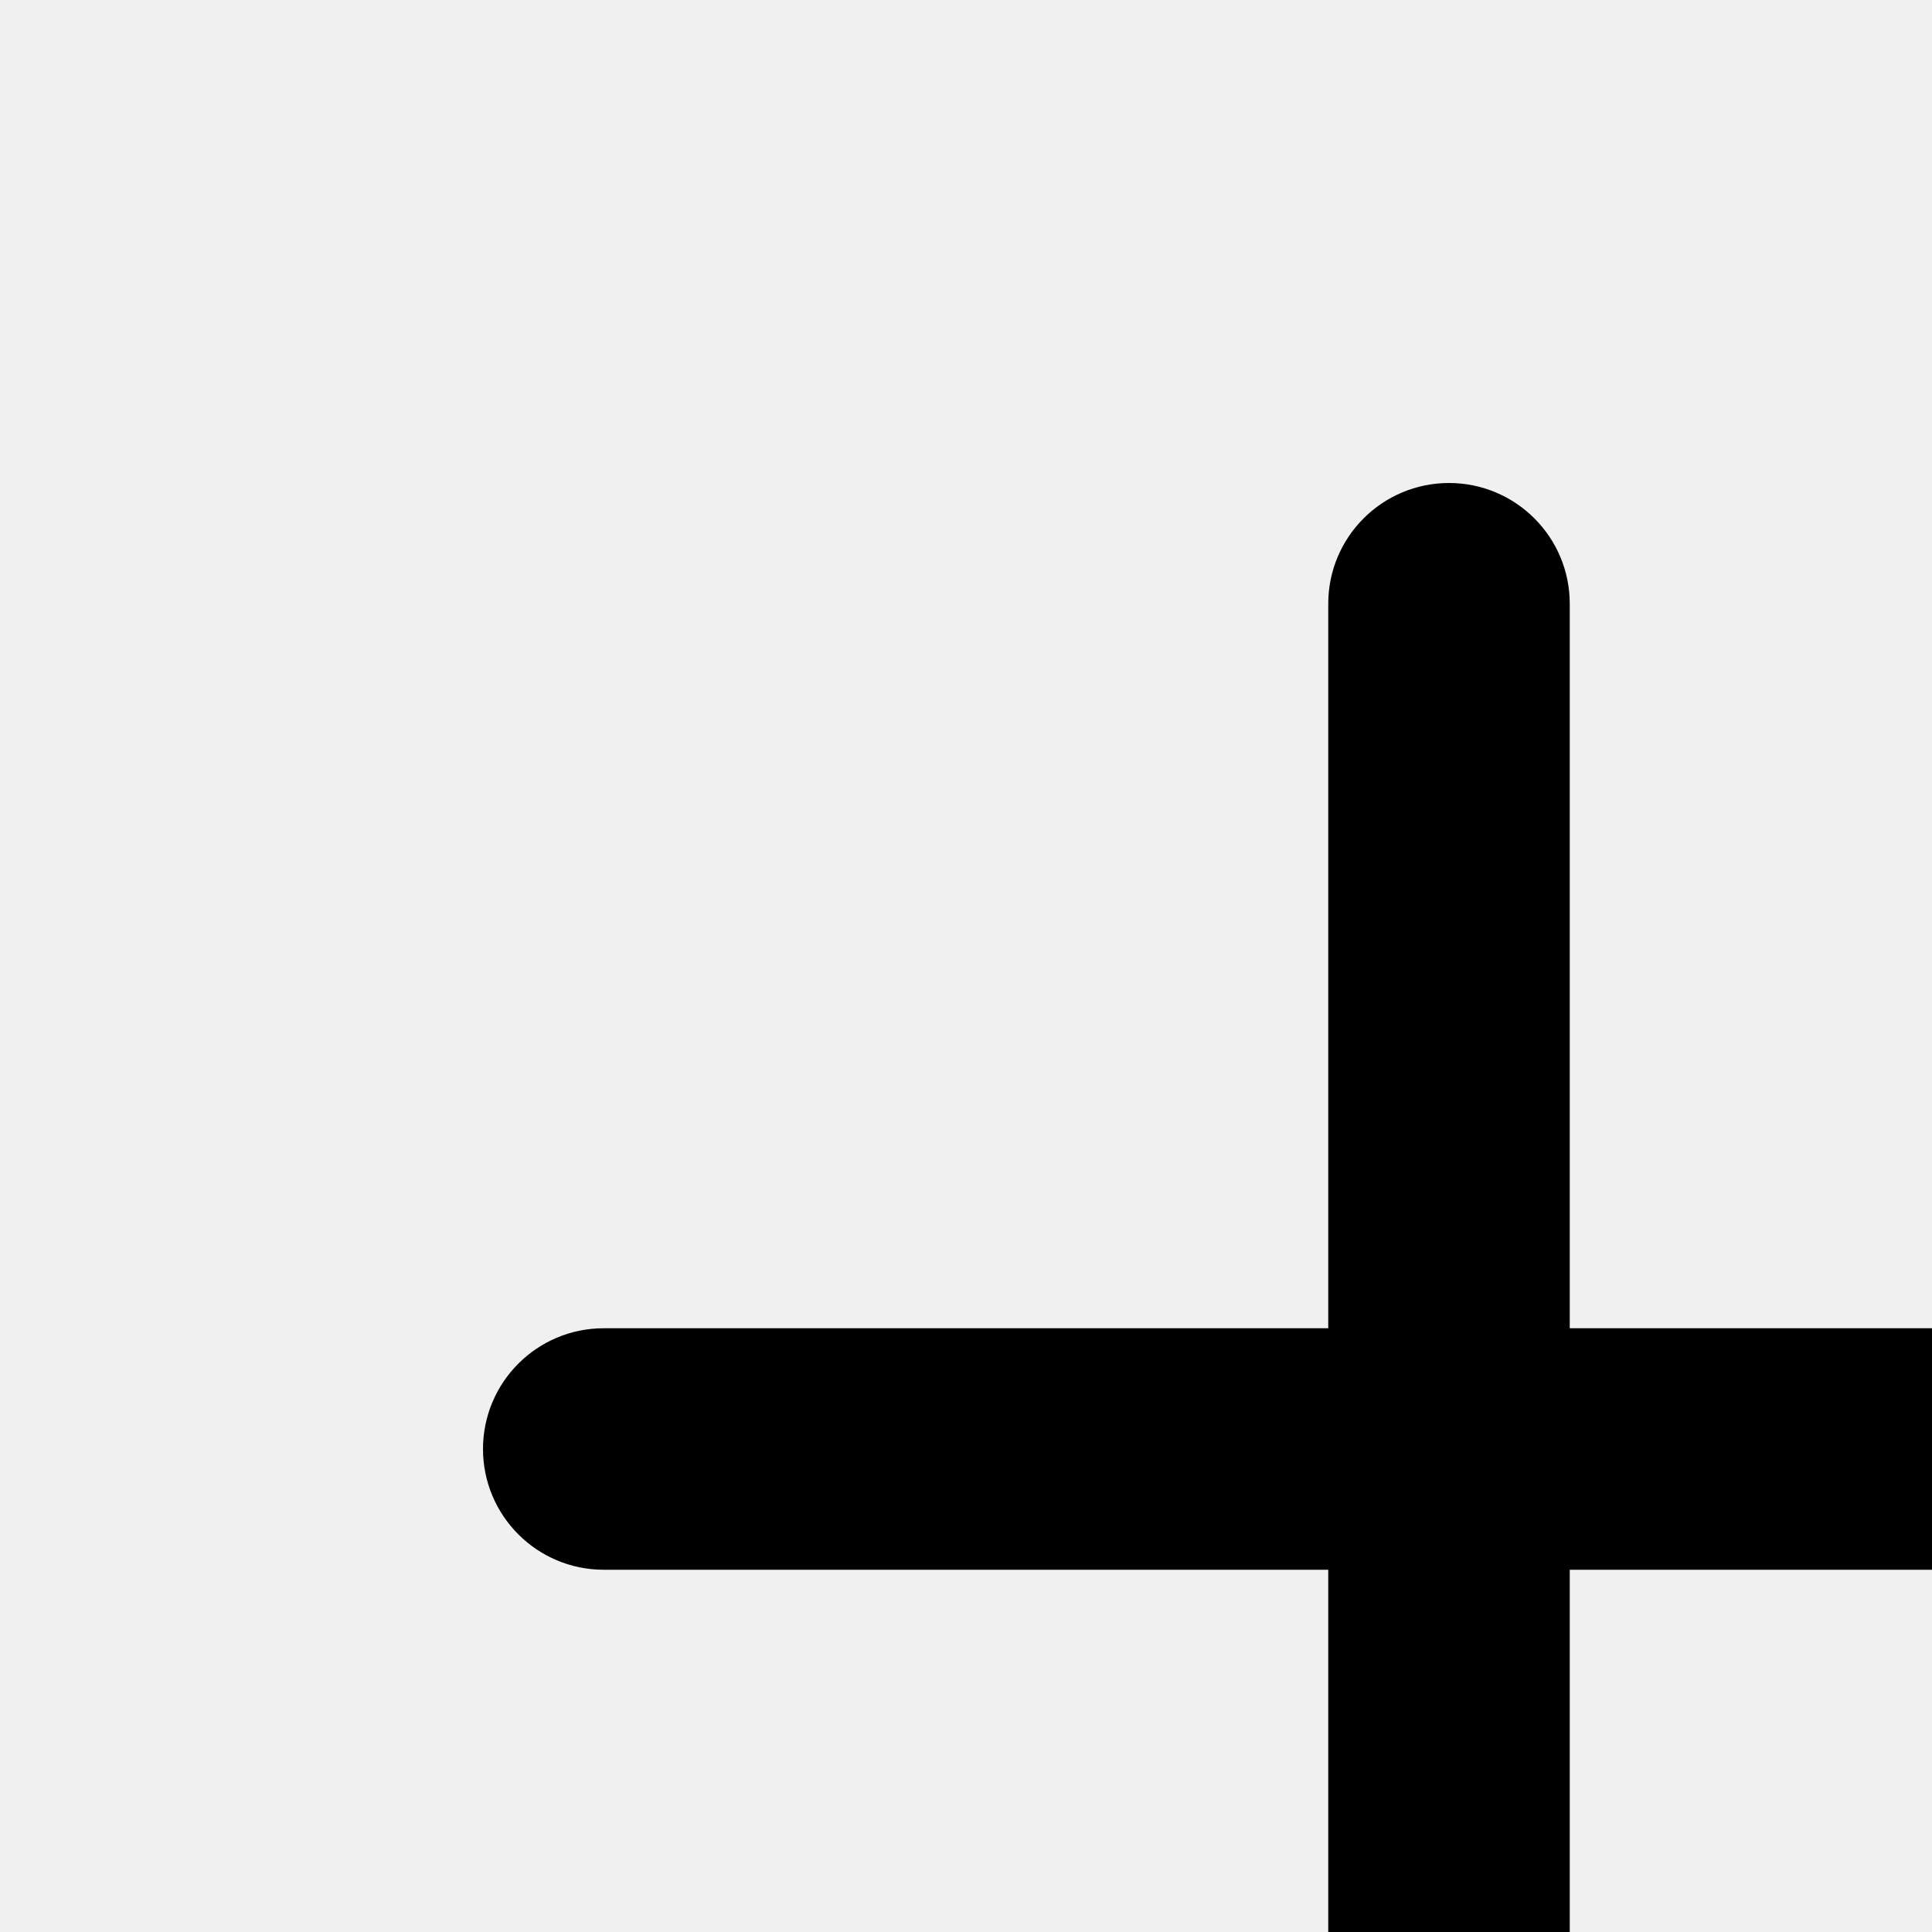
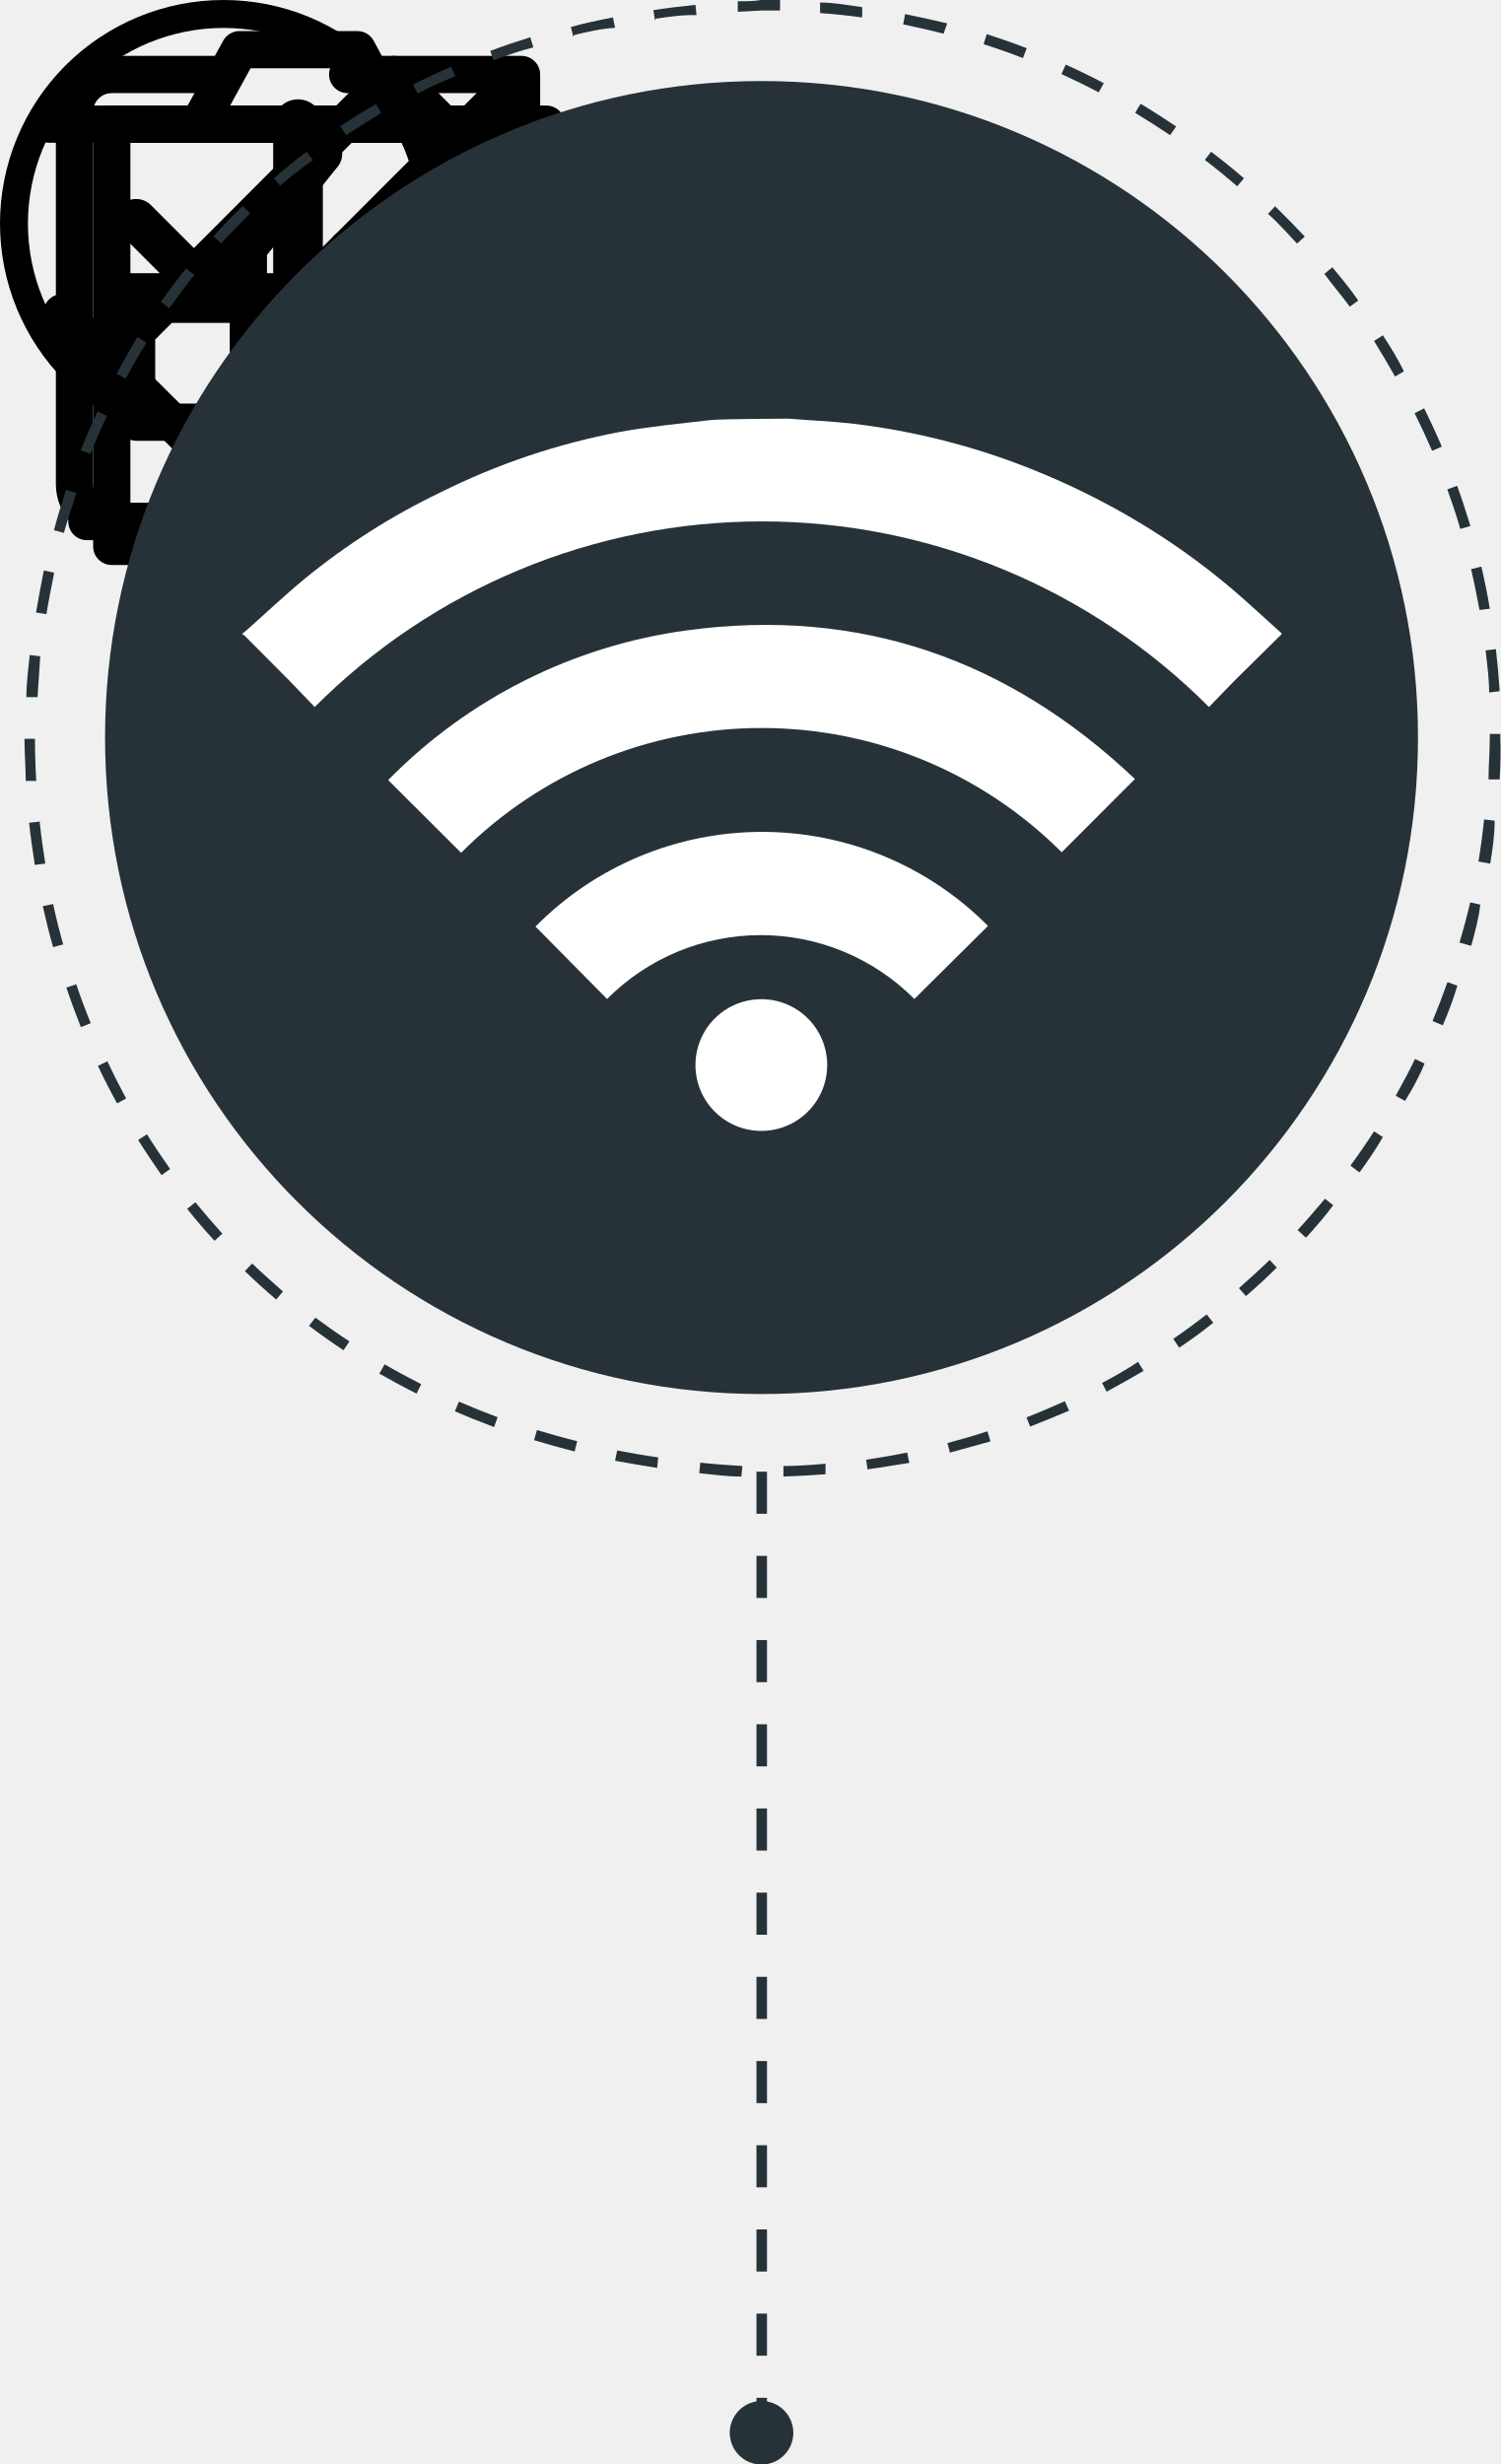
<svg xmlns="http://www.w3.org/2000/svg" class="icon">
  <g id="icon-plus" stroke="none" stroke-width="1" fill="none" fill-rule="evenodd">
    <rect fill="currentColor" x="4" y="11" width="16" height="2" rx="1" />
    <rect fill="currentColor" transform="translate(12, 12) rotate(-270) translate(-12, -12) " x="4" y="11" width="16" height="2" rx="1" />
  </g>
+   <g id="icon-open-in-tab" fill="none">
+     <path d="M13.25 3C13.25 2.586 13.586 2.25 14 2.25H21C21.414 2.25 21.75 2.586 21.75 3V10C21.75 10.414 21.414 10.75 21 10.75C20.586 10.75 20.25 10.414 20.25 10V3.75H14C13.586 3.75 13.25 3.414 13.25 3Z" fill="currentColor" />
+     <path d="M4.5 3.75C4.086 3.75 3.75 4.086 3.75 4.5V19.5C3.75 19.914 4.086 20.25 4.5 20.25H19.5C19.914 20.25 20.25 19.914 20.25 19.5V14.737C20.25 14.323 20.586 13.987 21 13.987C21.414 13.987 21.75 14.323 21.75 14.737V19.5C21.75 20.743 20.743 21.75 19.5 21.75H4.5C3.257 21.75 2.25 20.743 2.25 19.5V4.5C2.25 3.257 3.257 2.25 4.5 2.25H9C9.414 2.25 9.75 2.586 9.75 3C9.75 3.414 9.414 3.75 9 3.75H4.5Z" fill="currentColor" />
+     <path d="M21.08 2.92C21.373 3.213 21.373 3.687 21.08 3.98L13.43 11.63C13.137 11.923 12.663 11.923 12.37 11.63C12.077 11.337 12.077 10.863 12.37 10.57L20.02 2.92C20.313 2.627 20.787 2.627 21.08 2.92Z" fill="currentColor" />
+   </g>
+   <g id="icon-checkmark" fill="none">
+     <path fill-rule="evenodd" clip-rule="evenodd" d="M22.032 4.971C22.324 5.265 22.323 5.739 22.029 6.032L8.967 19.032C8.674 19.323 8.201 19.323 7.908 19.032L1.971 13.123C1.677 12.83 1.676 12.355 1.968 12.062C2.261 11.768 2.735 11.767 3.029 12.059L8.438 17.442L20.971 4.968C21.265 4.676 21.739 4.677 22.032 4.971Z" fill="currentColor" />
+   </g>
+   <g id="icon-checkmark-circle" fill="none">
+     <path d="M9 16.875C6.911 16.875 4.908 16.045 3.432 14.569C1.955 13.092 1.125 11.089 1.125 9C1.125 6.911 1.955 4.908 3.432 3.432C4.908 1.955 6.911 1.125 9 1.125C11.089 1.125 13.092 1.955 14.569 3.432C16.045 4.908 16.875 6.911 16.875 9C16.875 11.089 16.045 13.092 14.569 14.569C13.092 16.045 11.089 16.875 9 16.875ZM9 18C11.387 18 13.676 17.052 15.364 15.364C17.052 13.676 18 11.387 18 9C18 6.613 17.052 4.324 15.364 2.636C13.676 0.948 11.387 0 9 0C6.613 0 4.324 0.948 2.636 2.636C0.948 4.324 0 6.613 0 9C0 11.387 0.948 13.676 2.636 15.364C4.324 17.052 6.613 18 9 18Z" fill="currentColor" />
+     <path d="M12.341 5.591C12.333 5.599 12.326 5.607 12.319 5.616L8.412 10.594L6.057 8.238C5.897 8.089 5.686 8.008 5.467 8.012C5.248 8.016 5.04 8.104 4.885 8.259C4.731 8.414 4.642 8.622 4.638 8.841C4.634 9.059 4.715 9.271 4.865 9.431L7.841 12.409C7.921 12.489 8.017 12.552 8.122 12.594C8.227 12.636 8.34 12.657 8.453 12.655C8.566 12.653 8.678 12.628 8.781 12.582C8.885 12.536 8.978 12.469 9.055 12.386L13.546 6.772C13.699 6.612 13.783 6.398 13.779 6.176C13.775 5.954 13.684 5.743 13.526 5.588C13.368 5.433 13.155 5.346 12.933 5.347C12.711 5.347 12.499 5.435 12.341 5.591Z" fill="currentColor" />
+   </g>
+   <g id="icon-edit" fill="none">
+     <path d="M2.75 21C2.75 20.586 3.086 20.25 3.5 20.25H21.5C21.914 20.25 22.25 20.586 22.25 21C22.25 21.414 21.914 21.75 21.5 21.75H3.5C3.086 21.75 2.75 21.414 2.75 21Z" fill="currentColor" />
+     <path d="M15.847 2.25C16.046 2.25 16.237 2.329 16.378 2.47L20.03 6.124C20.323 6.417 20.323 6.891 20.03 7.184L9.689 17.53C9.548 17.671 9.358 17.75 9.159 17.75H5.5C5.086 17.75 4.75 17.414 4.75 17V13.36C4.75 13.161 4.829 12.971 4.969 12.83L15.317 2.47C15.457 2.329 15.648 2.25 15.847 2.25ZM15.848 4.061L6.25 13.67V16.25H8.848L18.44 6.654L15.848 4.061Z" fill="currentColor" />
+   </g>
+   <g id="icon-trash" fill="none">
+     <path d="M3.75 5C3.75 4.586 4.086 4.25 4.5 4.25H19.5C19.914 4.25 20.25 4.586 20.25 5V22C20.25 22.414 19.914 22.75 19.5 22.75H4.5C4.086 22.75 3.75 22.414 3.75 22V5ZM5.25 5.75V21.25H18.75V5.75H5.25Z" fill="currentColor" />
+     <path d="M10 9.25C10.414 9.25 10.75 9.586 10.75 10V16.5C10.75 16.914 10.414 17.25 10 17.25C9.586 17.25 9.25 16.914 9.25 16.5V10C9.25 9.586 9.586 9.25 10 9.25Z" fill="currentColor" />
+     <path d="M14 9.25C14.414 9.25 14.75 9.586 14.75 10V16.5C14.75 16.914 14.414 17.25 14 17.25C13.586 17.25 13.25 16.914 13.25 16.5V10C13.25 9.586 13.586 9.25 14 9.25Z" fill="currentColor" />
+     <path d="M1.25 5C1.25 4.586 1.586 4.25 2 4.25H22C22.414 4.25 22.75 4.586 22.75 5C22.75 5.414 22.414 5.75 22 5.75H2C1.586 5.75 1.25 5.414 1.25 5Z" fill="currentColor" />
+     <path d="M8.987 1.639C9.118 1.399 9.371 1.25 9.645 1.25H14.389C14.665 1.25 14.919 1.402 15.049 1.645L16.661 4.645C16.786 4.878 16.779 5.158 16.644 5.385C16.508 5.611 16.264 5.75 16 5.75H8C7.735 5.75 7.49 5.61 7.355 5.382C7.22 5.154 7.215 4.872 7.342 4.639L8.987 1.639ZM10.089 2.75L9.266 4.25H14.746L13.94 2.75H10.089Z" fill="currentColor" />
+   </g>
+   <g id="icon-internet-not-available" fill="none">
+     <path d="M30.663 56.13C45.262 56.13 57.097 44.295 57.097 29.696C57.097 15.098 45.262 3.263 30.663 3.263C16.065 3.263 4.23 15.098 4.23 29.696C4.23 44.295 16.065 56.13 30.663 56.13Z" fill="#263238" />
+     <path d="M51.588 25.552L49.715 27.4L48.681 28.468C46.32 26.099 43.514 24.219 40.424 22.937C37.334 21.654 34.022 20.994 30.677 20.994C27.331 20.994 24.019 21.654 20.929 22.937C17.84 24.219 15.034 26.099 12.672 28.468L11.663 27.417L9.816 25.561H9.765V25.51L9.9 25.4C10.688 24.705 11.451 23.976 12.265 23.307C13.939 21.935 15.772 20.769 17.723 19.832C20.011 18.688 22.447 17.867 24.96 17.391C26.164 17.171 27.376 17.061 28.579 16.916C28.994 16.866 31.664 16.857 31.749 16.857C32.596 16.925 33.393 16.959 34.215 17.044C36.485 17.303 38.716 17.835 40.859 18.628C42.412 19.204 43.914 19.907 45.351 20.73C46.87 21.599 48.305 22.606 49.639 23.739C50.309 24.315 50.953 24.917 51.614 25.51L51.588 25.552Z" fill="white" />
+     <path d="M18.571 34.341L15.63 31.409C18.854 28.124 23.078 26.005 27.639 25.383C34.622 24.434 40.623 26.553 45.699 31.366L42.75 34.316C39.545 31.112 35.2 29.312 30.669 29.312C26.137 29.312 21.792 31.112 18.588 34.316L18.571 34.341Z" fill="white" />
+     <path d="M39.783 37.282L36.817 40.223C36.006 39.408 35.042 38.761 33.98 38.32C32.918 37.879 31.78 37.652 30.63 37.652C29.48 37.652 28.342 37.879 27.28 38.32C26.219 38.761 25.255 39.408 24.444 40.223L21.562 37.307C22.753 36.102 24.17 35.144 25.733 34.49C27.296 33.836 28.973 33.498 30.667 33.495C32.362 33.493 34.039 33.826 35.604 34.476C37.169 35.126 38.589 36.08 39.783 37.282Z" fill="white" />
+     <path d="M33.308 42.883C33.308 43.408 33.152 43.921 32.861 44.357C32.569 44.793 32.155 45.133 31.67 45.334C31.186 45.535 30.652 45.587 30.138 45.485C29.623 45.383 29.15 45.13 28.779 44.759C28.408 44.388 28.156 43.915 28.053 43.401C27.951 42.886 28.004 42.353 28.204 41.868C28.405 41.383 28.745 40.969 29.181 40.678C29.618 40.386 30.131 40.231 30.655 40.231C31.359 40.231 32.033 40.51 32.531 41.008C33.028 41.505 33.308 42.18 33.308 42.883Z" fill="white" />
+     <path d="M31.546 59.452V59.028C32.105 59.028 32.673 58.986 33.241 58.935V59.358C32.682 59.401 32.114 59.435 31.546 59.452ZM29.851 59.452C29.283 59.452 28.715 59.375 28.156 59.316L28.198 58.892C28.749 58.952 29.309 58.994 29.893 59.028L29.851 59.452ZM34.936 59.189L34.877 58.774C35.428 58.689 35.987 58.596 36.529 58.486L36.614 58.901C36.055 58.986 35.487 59.087 34.927 59.163L34.936 59.189ZM26.461 59.104C25.902 59.019 25.342 58.918 24.766 58.816L24.851 58.401C25.393 58.502 25.944 58.604 26.503 58.68L26.461 59.104ZM38.258 58.511L38.148 58.104C38.69 57.96 39.224 57.807 39.758 57.63L39.885 58.036C39.36 58.18 38.8 58.341 38.258 58.486V58.511ZM23.139 58.443C22.579 58.299 22.029 58.147 21.503 57.986L21.622 57.579C22.147 57.74 22.69 57.892 23.241 58.028L23.139 58.443ZM41.487 57.46L41.334 57.07C41.852 56.867 42.368 56.646 42.877 56.418L43.046 56.799C42.538 57.019 42.013 57.231 41.487 57.435V57.46ZM19.893 57.46C19.359 57.257 18.825 57.045 18.317 56.824L18.478 56.435C18.986 56.655 19.512 56.867 20.037 57.062L19.893 57.46ZM16.774 56.112C16.266 55.858 15.766 55.587 15.274 55.307L15.486 54.934C15.969 55.214 16.461 55.477 16.961 55.731L16.774 56.112ZM44.572 56.062L44.377 55.68C44.869 55.426 45.36 55.146 45.826 54.833L46.047 55.197C45.572 55.477 45.072 55.757 44.572 56.028V56.062ZM13.833 54.367C13.359 54.053 12.893 53.723 12.443 53.384L12.698 53.053C13.147 53.384 13.604 53.706 14.071 54.011L13.833 54.367ZM47.479 54.257L47.242 53.909C47.699 53.596 48.148 53.265 48.589 52.926L48.852 53.257C48.403 53.629 47.945 53.951 47.479 54.265V54.257ZM11.121 52.324C10.689 51.96 10.274 51.578 9.859 51.18L10.155 50.875C10.554 51.265 11.003 51.646 11.393 52.002L11.121 52.324ZM50.165 52.18L49.886 51.867C50.309 51.494 50.733 51.112 51.123 50.731L51.411 51.036C51.016 51.431 50.6 51.816 50.165 52.189V52.18ZM8.638 49.96C8.257 49.544 7.884 49.112 7.536 48.672L7.867 48.409C8.214 48.833 8.579 49.256 8.952 49.672L8.638 49.96ZM52.564 49.816L52.25 49.528C52.632 49.112 53.005 48.68 53.352 48.265L53.682 48.528C53.36 48.968 52.987 49.392 52.598 49.824L52.564 49.816ZM6.503 47.316C6.18 46.849 5.858 46.375 5.562 45.9L5.918 45.671C6.214 46.146 6.528 46.612 6.85 47.07L6.503 47.316ZM54.716 47.188L54.377 46.934C54.7 46.493 55.022 46.027 55.327 45.553L55.683 45.782C55.403 46.273 55.081 46.739 54.75 47.197L54.716 47.188ZM4.714 44.426C4.443 43.934 4.18 43.426 3.943 42.917L4.324 42.731C4.562 43.239 4.816 43.739 5.079 44.231L4.714 44.426ZM56.564 44.324L56.2 44.12C56.471 43.629 56.742 43.129 56.979 42.637L57.361 42.824C57.157 43.332 56.877 43.841 56.589 44.307L56.564 44.324ZM3.257 41.358C3.053 40.841 2.85 40.298 2.672 39.764L3.07 39.629C3.248 40.154 3.443 40.688 3.655 41.197L3.257 41.358ZM58.072 41.273L57.683 41.112C57.895 40.595 58.098 40.069 58.284 39.544L58.683 39.688C58.522 40.23 58.318 40.764 58.098 41.281L58.072 41.273ZM2.138 38.137C1.985 37.603 1.85 37.044 1.723 36.485L2.138 36.4C2.257 36.942 2.392 37.493 2.545 38.027L2.138 38.137ZM59.183 38.069L58.767 37.951C58.928 37.417 59.072 36.874 59.2 36.332L59.606 36.425C59.539 36.985 59.395 37.527 59.242 38.078L59.183 38.069ZM1.401 34.824C1.316 34.264 1.231 33.696 1.172 33.129L1.596 33.078C1.655 33.637 1.731 34.196 1.824 34.773L1.401 34.824ZM59.946 34.764L59.53 34.688C59.623 34.137 59.7 33.578 59.759 32.993L60.183 33.044C60.183 33.645 60.098 34.213 60.005 34.773L59.946 34.764ZM1.036 31.442C1.036 30.883 0.985 30.315 0.985 29.747H1.409C1.409 30.312 1.426 30.877 1.46 31.442H1.036ZM60.361 31.383H59.937C59.937 30.832 59.988 30.273 59.988 29.688V29.552H60.412V29.688C60.437 30.264 60.42 30.832 60.386 31.391L60.361 31.383ZM1.485 28.069H1.062C1.062 27.51 1.138 26.933 1.197 26.374L1.621 26.425C1.587 26.959 1.545 27.518 1.511 28.078L1.485 28.069ZM59.962 27.883C59.962 27.34 59.886 26.781 59.818 26.188L60.234 26.137C60.301 26.713 60.352 27.281 60.386 27.832L59.962 27.883ZM1.875 24.73L1.451 24.662C1.545 24.12 1.646 23.552 1.765 22.967L2.18 23.06C2.07 23.645 1.952 24.204 1.867 24.738L1.875 24.73ZM59.573 24.56C59.471 24.009 59.361 23.459 59.234 22.916L59.649 22.814C59.776 23.365 59.895 23.925 59.988 24.509L59.573 24.56ZM2.579 21.459L2.172 21.348C2.316 20.806 2.485 20.255 2.663 19.721L3.07 19.857C2.918 20.391 2.714 20.933 2.57 21.467L2.579 21.459ZM58.801 21.297C58.649 20.772 58.471 20.238 58.276 19.704L58.674 19.56C58.869 20.102 59.047 20.645 59.208 21.179L58.801 21.297ZM3.646 18.28L3.248 18.128C3.46 17.602 3.689 17.077 3.926 16.569L4.308 16.747C4.062 17.255 3.841 17.78 3.638 18.289L3.646 18.28ZM57.666 18.153C57.445 17.645 57.208 17.136 56.962 16.636L57.344 16.441C57.598 16.95 57.835 17.467 58.056 17.984L57.666 18.153ZM5.062 15.246L4.689 15.052C4.96 14.552 5.24 14.06 5.536 13.577L5.901 13.797C5.596 14.28 5.316 14.772 5.053 15.255L5.062 15.246ZM56.174 15.162C55.903 14.679 55.615 14.195 55.327 13.729L55.683 13.501C55.996 13.975 56.293 14.467 56.53 14.95L56.174 15.162ZM6.816 12.407L6.477 12.162C6.799 11.704 7.138 11.246 7.494 10.806L7.825 11.068C7.469 11.509 7.155 11.958 6.808 12.416L6.816 12.407ZM54.352 12.348C54.022 11.899 53.674 11.501 53.327 11.026L53.649 10.763C54.005 11.195 54.361 11.611 54.691 12.102L54.352 12.348ZM8.909 9.806L8.596 9.517C8.969 9.102 9.367 8.67 9.774 8.297L10.07 8.594C9.698 8.983 9.274 9.39 8.901 9.806H8.909ZM52.225 9.806C51.852 9.407 51.454 8.958 51.055 8.611L51.343 8.305C51.75 8.704 52.191 9.153 52.538 9.526L52.225 9.806ZM11.299 7.5L11.028 7.178C11.452 6.814 11.876 6.449 12.35 6.11L12.604 6.449C12.147 6.755 11.715 7.102 11.291 7.466L11.299 7.5ZM49.818 7.5C49.394 7.136 48.97 6.78 48.513 6.441L48.767 6.11C49.216 6.449 49.665 6.814 50.089 7.178L49.818 7.5ZM13.935 5.441L13.698 5.085C14.164 4.771 14.655 4.475 15.139 4.187L15.35 4.551C14.901 4.831 14.418 5.127 13.935 5.441ZM47.114 5.441C46.657 5.136 46.182 4.831 45.708 4.543L45.928 4.178C46.411 4.466 46.894 4.78 47.36 5.093L47.114 5.441ZM16.825 3.788L16.63 3.407C17.13 3.153 17.647 2.907 18.164 2.687L18.334 3.068C17.851 3.263 17.325 3.5 16.85 3.754L16.825 3.788ZM44.241 3.72C43.75 3.458 43.241 3.212 42.741 2.983L42.911 2.602C43.428 2.831 43.945 3.085 44.445 3.348L44.241 3.72ZM19.884 2.449L19.74 2.051C20.266 1.848 20.808 1.67 21.351 1.5L21.478 1.907C20.969 2.034 20.435 2.22 19.91 2.415L19.884 2.449ZM41.19 2.339C40.673 2.136 40.139 1.949 39.606 1.78L39.733 1.373C40.275 1.551 40.818 1.737 41.343 1.941L41.19 2.339ZM23.088 1.492L22.986 1.085C23.52 0.941 24.079 0.814 24.681 0.703L24.766 1.119C24.198 1.153 23.647 1.28 23.113 1.415L23.088 1.492ZM37.995 1.356C37.462 1.22 36.911 1.093 36.368 0.983L36.444 0.568C37.004 0.678 37.563 0.805 38.139 0.941L37.995 1.356ZM26.376 0.831L26.308 0.407C26.868 0.322 27.436 0.254 28.003 0.195L28.046 0.61C27.495 0.593 26.953 0.67 26.402 0.754L26.376 0.831ZM34.716 0.703C34.165 0.627 33.605 0.568 33.021 0.525V0.102C33.588 0.102 34.156 0.212 34.716 0.288V0.703ZM29.707 0.475V0.051C30.02 0.051 30.334 0.051 30.656 0H31.41V0.424H30.673L29.707 0.475Z" fill="#263238" />
+     <path d="M30.884 98.004H30.46V96.546H30.884V98.004ZM30.884 94.851H30.46V93.156H30.884V94.851ZM30.884 91.461H30.46V89.766H30.884V91.461ZM30.884 88.071H30.46V86.376H30.884V88.071ZM30.884 84.681H30.46V82.986H30.884V84.681ZM30.884 81.291H30.46V79.596H30.884V81.291ZM30.884 77.901H30.46V76.206H30.884V77.901ZM30.884 74.511H30.46V72.816H30.884V74.511ZM30.884 71.121H30.46V69.426H30.884V71.121ZM30.884 67.731H30.46V66.036H30.884V67.731ZM30.884 64.341H30.46V62.646H30.884V64.341ZM30.884 60.951H30.46V59.256H30.884V60.951Z" fill="#263238" />
+     <path d="M29.384 97.945C29.383 98.198 29.456 98.447 29.596 98.658C29.735 98.87 29.935 99.035 30.168 99.133C30.402 99.232 30.66 99.258 30.908 99.21C31.157 99.161 31.386 99.04 31.566 98.861C31.746 98.683 31.868 98.455 31.919 98.206C31.969 97.958 31.944 97.7 31.847 97.466C31.75 97.231 31.587 97.031 31.376 96.89C31.165 96.749 30.918 96.674 30.664 96.674C30.326 96.674 30.002 96.808 29.762 97.046C29.522 97.284 29.387 97.607 29.384 97.945Z" fill="#263238" />
+   </g>
</svg>
